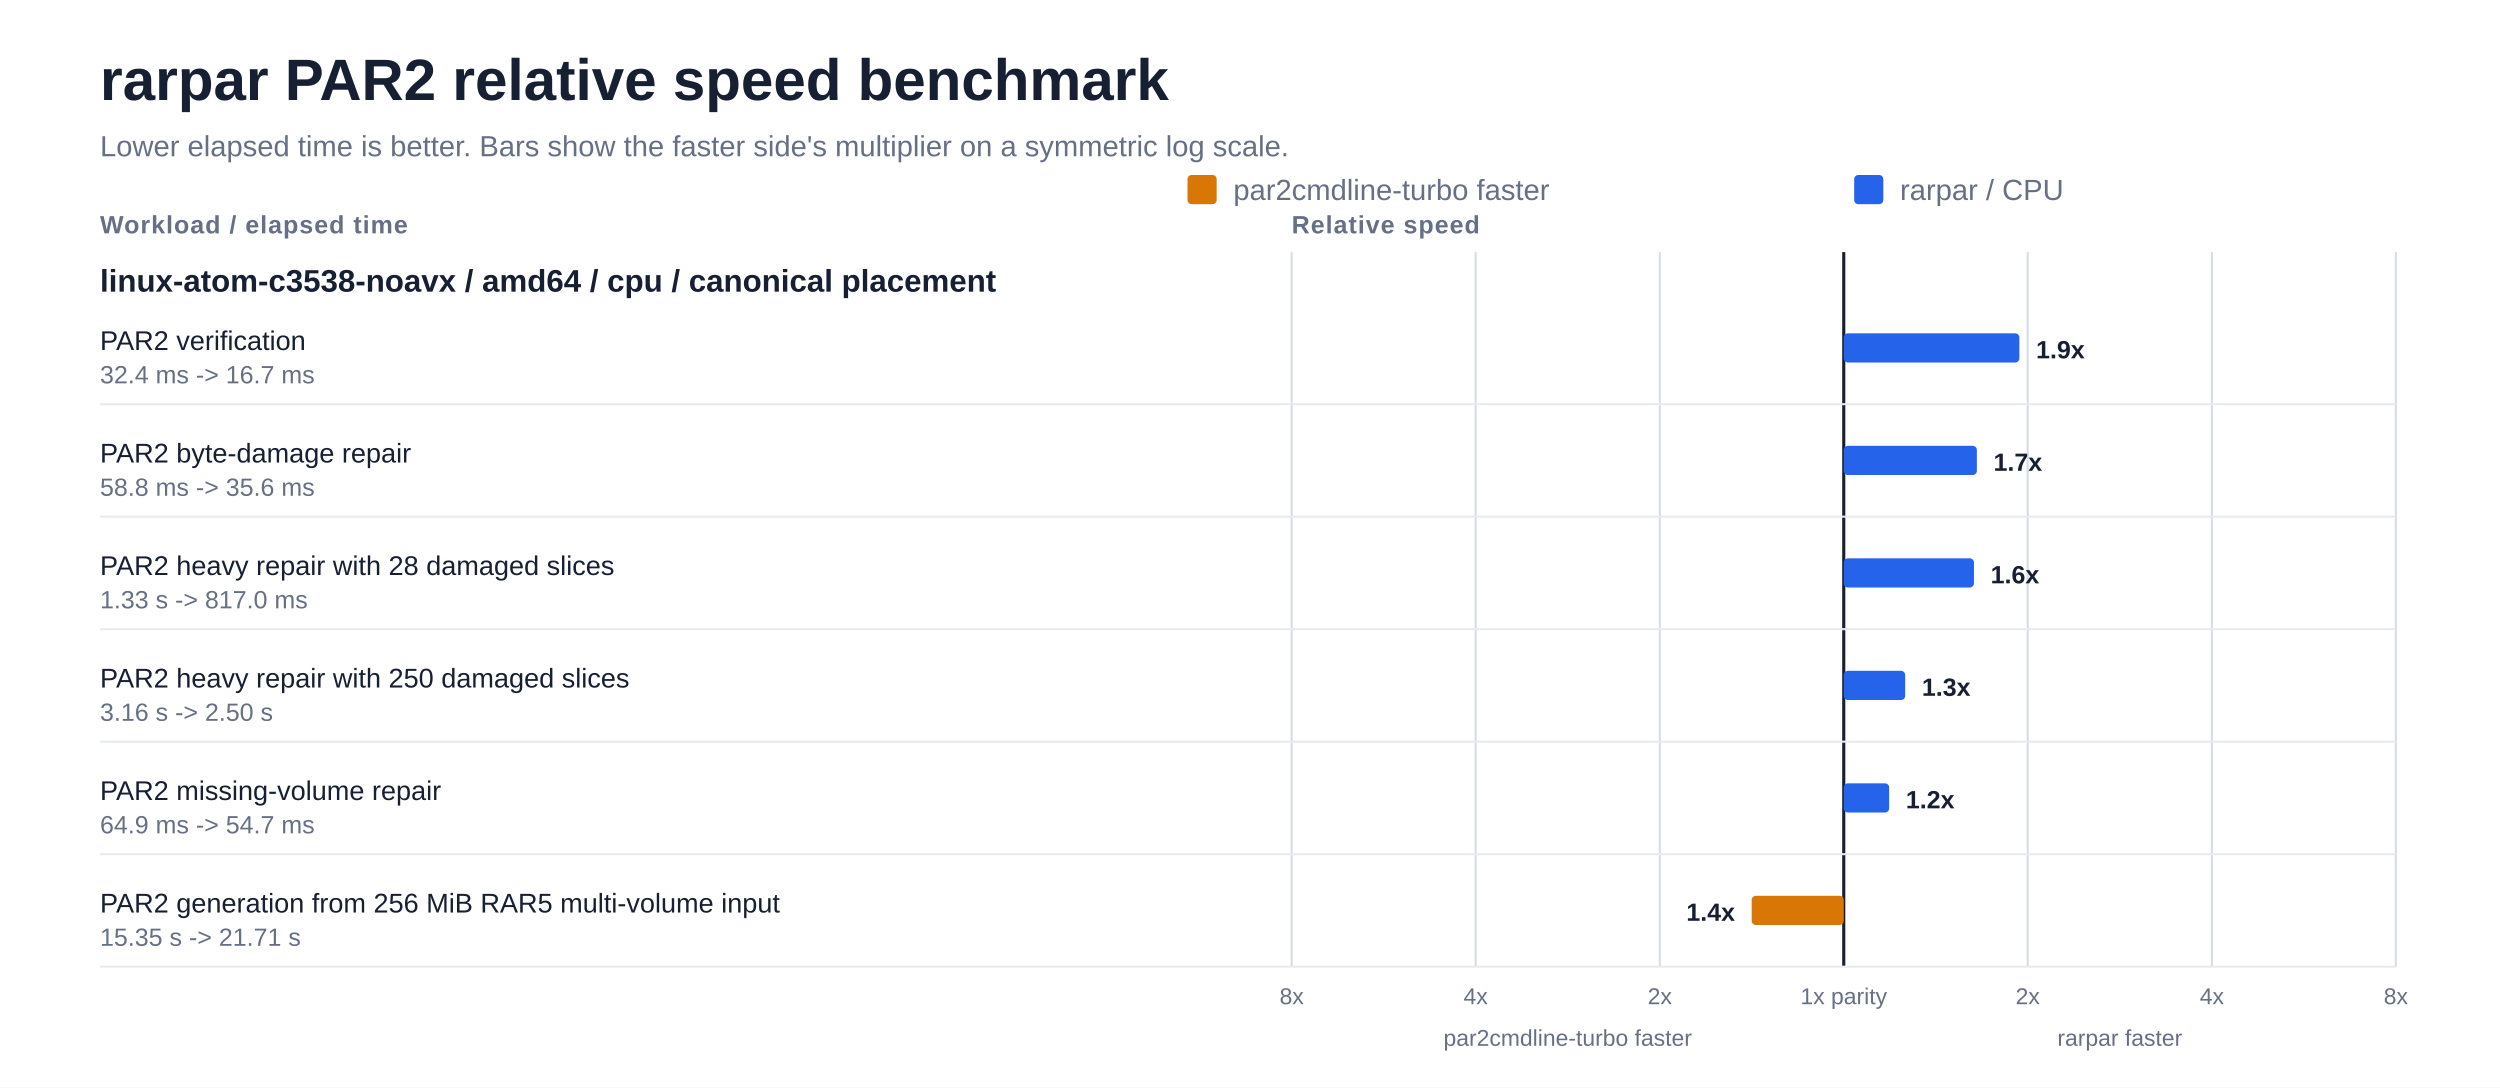
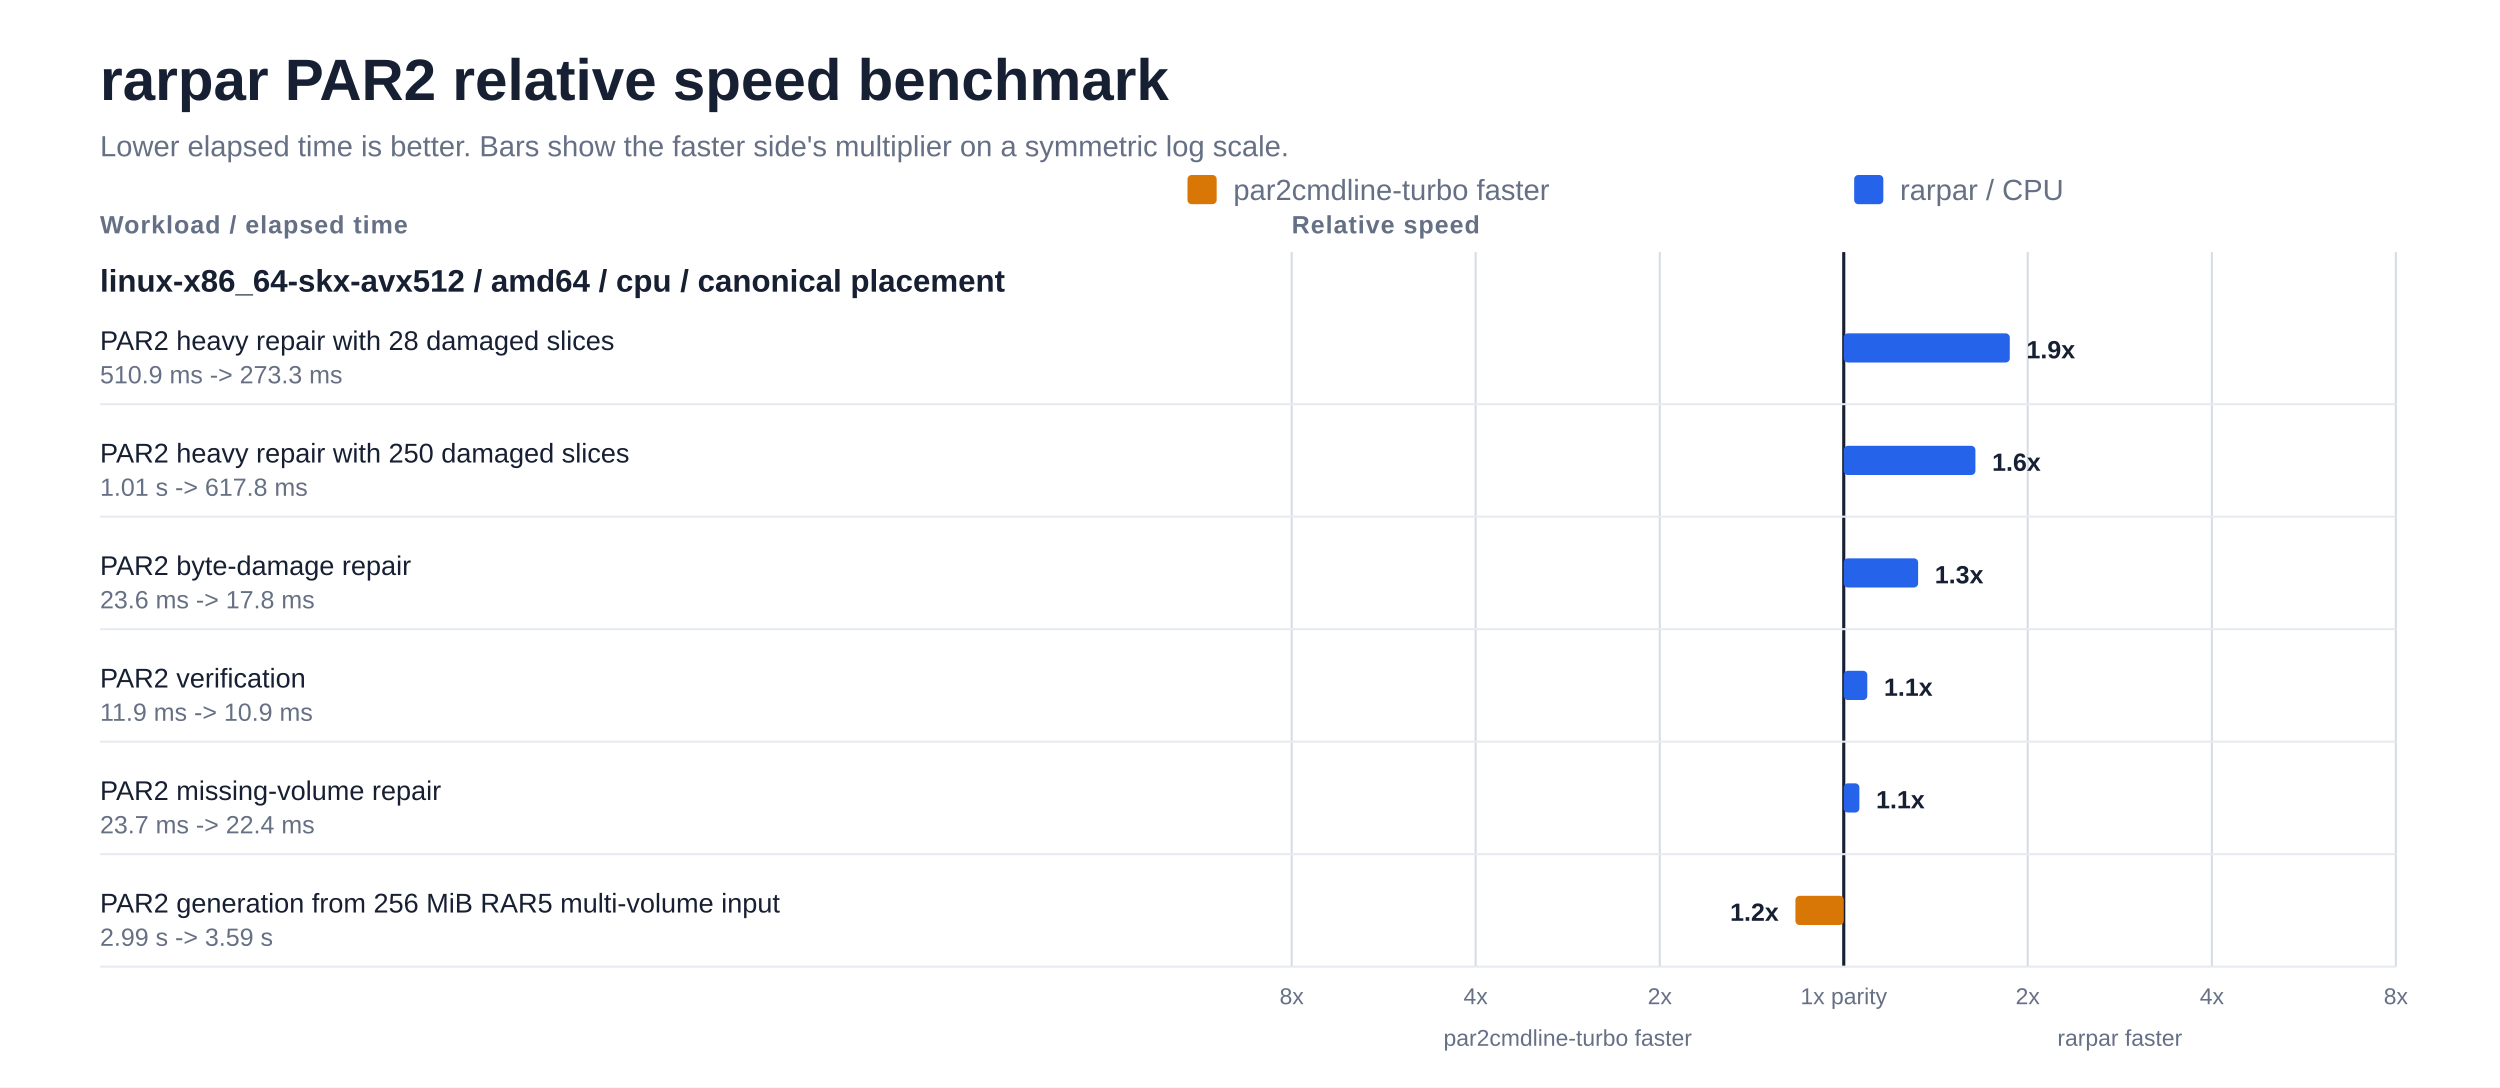
<svg xmlns="http://www.w3.org/2000/svg" width="1200" height="522" viewBox="0 0 1200 522" role="img" aria-labelledby="title desc">
  <style>
    .bg { fill: #ffffff; } text { font-family: Arial, sans-serif; fill: #172033; }
    .title { font-size: 28px; font-weight: 600; } .subtitle { font-size: 14px; fill: #667085; }
    .column { font-size: 12px; font-weight: 600; fill: #667085; letter-spacing: .04em; text-transform: uppercase; }
    .machine { font-size: 15px; font-weight: 600; } .workload { font-size: 13px; font-weight: 500; }
    .timing { font-size: 12px; fill: #667085; } .tick { font-size: 11px; fill: #667085; } .ratio { font-size: 12px; font-weight: 600; }
    .grid { stroke: #d7dce5; stroke-width: 1; } .parity { stroke: #172033; stroke-width: 1.5; } .rule { stroke: #e7eaf0; stroke-width: 1; }
    .cpu { fill: #2563eb; } .gpu { fill: #7c3aed; } .slower { fill: #d97706; }
    @media (prefers-color-scheme: dark) { .bg { fill: #0d1117; } text { fill: #e6edf3; } .subtitle, .column, .timing, .tick { fill: #9ca7b5; } .grid { stroke: #30363d; } .parity { stroke: #e6edf3; } .rule { stroke: #21262d; } .cpu { fill: #58a6ff; } .gpu { fill: #bc8cff; } .slower { fill: #f2a65a; } }
  </style>
  <rect class="bg" width="1200" height="522" />
  <text class="title" x="48" y="48">rarpar PAR2 relative speed benchmark</text>
  <text class="subtitle" x="48" y="75">Lower elapsed time is better. Bars show the faster side's multiplier on a symmetric log scale.</text>
  <g aria-label="Legend">
    <rect class="slower" x="570" y="84" width="14" height="14" rx="2" />
    <text class="subtitle" x="592" y="96">par2cmdline-turbo faster</text>
    <rect class="cpu" x="890" y="84" width="14" height="14" rx="2" />
    <text class="subtitle" x="912" y="96">rarpar / CPU</text>
  </g>
  <text class="column" x="48" y="112">Workload / elapsed time</text>
  <text class="column" x="620" y="112">Relative speed</text>
  <g aria-label="Relative speed axis">
    <line class="grid" x1="620.0" y1="121" x2="620.0" y2="464" />
    <text class="tick" x="620.0" y="482" text-anchor="middle">8x</text>
    <line class="grid" x1="708.3" y1="121" x2="708.3" y2="464" />
    <text class="tick" x="708.3" y="482" text-anchor="middle">4x</text>
    <line class="grid" x1="796.7" y1="121" x2="796.7" y2="464" />
    <text class="tick" x="796.7" y="482" text-anchor="middle">2x</text>
    <line class="parity" x1="885.0" y1="121" x2="885.0" y2="464" />
    <text class="tick" x="885.0" y="482" text-anchor="middle">1x parity</text>
    <line class="grid" x1="973.3" y1="121" x2="973.3" y2="464" />
    <text class="tick" x="973.3" y="482" text-anchor="middle">2x</text>
    <line class="grid" x1="1061.7" y1="121" x2="1061.7" y2="464" />
    <text class="tick" x="1061.7" y="482" text-anchor="middle">4x</text>
    <line class="grid" x1="1150.0" y1="121" x2="1150.0" y2="464" />
    <text class="tick" x="1150.0" y="482" text-anchor="middle">8x</text>
    <text class="tick" x="752.5" y="502" text-anchor="middle">par2cmdline-turbo faster</text>
    <text class="tick" x="1017.5" y="502" text-anchor="middle">rarpar faster</text>
  </g>
  <g aria-label="PAR2 benchmarks">
-     <text class="machine" x="48" y="140">linux-atom-c3538-noavx / amd64 / cpu / canonical placement</text>
-     <text class="workload" x="48" y="168">PAR2 verification</text>
-     <text class="timing" x="48" y="184">32.4 ms -&gt; 16.7 ms</text>
-     <rect class="cpu" x="885.0" y="160" width="84.3" height="14" rx="2" />
-     <text class="ratio" x="977.3" y="172">1.9x</text>
+     <text class="machine" x="48" y="140">linux-x86_64-skx-avx512 / amd64 / cpu / canonical placement</text>
+     <text class="workload" x="48" y="168">PAR2 heavy repair with 28 damaged slices</text>
+     <text class="timing" x="48" y="184">510.9 ms -&gt; 273.3 ms</text>
+     <rect class="cpu" x="885.0" y="160" width="79.7" height="14" rx="2" />
+     <text class="ratio" x="972.7" y="172">1.9x</text>
    <line class="rule" x1="48" y1="194" x2="1150" y2="194" />
-     <text class="workload" x="48" y="222">PAR2 byte-damage repair</text>
-     <text class="timing" x="48" y="238">58.8 ms -&gt; 35.6 ms</text>
-     <rect class="cpu" x="885.0" y="214" width="63.9" height="14" rx="2" />
-     <text class="ratio" x="956.9" y="226">1.7x</text>
+     <text class="workload" x="48" y="222">PAR2 heavy repair with 250 damaged slices</text>
+     <text class="timing" x="48" y="238">1.01 s -&gt; 617.8 ms</text>
+     <rect class="cpu" x="885.0" y="214" width="63.2" height="14" rx="2" />
+     <text class="ratio" x="956.2" y="226">1.6x</text>
    <line class="rule" x1="48" y1="248" x2="1150" y2="248" />
-     <text class="workload" x="48" y="276">PAR2 heavy repair with 28 damaged slices</text>
-     <text class="timing" x="48" y="292">1.33 s -&gt; 817.0 ms</text>
-     <rect class="cpu" x="885.0" y="268" width="62.5" height="14" rx="2" />
-     <text class="ratio" x="955.5" y="280">1.6x</text>
+     <text class="workload" x="48" y="276">PAR2 byte-damage repair</text>
+     <text class="timing" x="48" y="292">23.6 ms -&gt; 17.8 ms</text>
+     <rect class="cpu" x="885.0" y="268" width="35.7" height="14" rx="2" />
+     <text class="ratio" x="928.7" y="280">1.3x</text>
    <line class="rule" x1="48" y1="302" x2="1150" y2="302" />
-     <text class="workload" x="48" y="330">PAR2 heavy repair with 250 damaged slices</text>
-     <text class="timing" x="48" y="346">3.16 s -&gt; 2.50 s</text>
-     <rect class="cpu" x="885.0" y="322" width="29.5" height="14" rx="2" />
-     <text class="ratio" x="922.5" y="334">1.3x</text>
+     <text class="workload" x="48" y="330">PAR2 verification</text>
+     <text class="timing" x="48" y="346">11.9 ms -&gt; 10.9 ms</text>
+     <rect class="cpu" x="885.0" y="322" width="11.3" height="14" rx="2" />
+     <text class="ratio" x="904.3" y="334">1.1x</text>
    <line class="rule" x1="48" y1="356" x2="1150" y2="356" />
    <text class="workload" x="48" y="384">PAR2 missing-volume repair</text>
-     <text class="timing" x="48" y="400">64.9 ms -&gt; 54.7 ms</text>
-     <rect class="cpu" x="885.0" y="376" width="21.8" height="14" rx="2" />
-     <text class="ratio" x="914.8" y="388">1.2x</text>
+     <text class="timing" x="48" y="400">23.7 ms -&gt; 22.4 ms</text>
+     <rect class="cpu" x="885.0" y="376" width="7.5" height="14" rx="2" />
+     <text class="ratio" x="900.5" y="388">1.1x</text>
    <line class="rule" x1="48" y1="410" x2="1150" y2="410" />
    <text class="workload" x="48" y="438">PAR2 generation from 256 MiB RAR5 multi-volume input</text>
-     <text class="timing" x="48" y="454">15.35 s -&gt; 21.71 s</text>
-     <rect class="slower" x="840.8" y="430" width="44.2" height="14" rx="2" />
-     <text class="ratio" x="832.8" y="442" text-anchor="end">1.4x</text>
+     <text class="timing" x="48" y="454">2.99 s -&gt; 3.59 s</text>
+     <rect class="slower" x="861.8" y="430" width="23.2" height="14" rx="2" />
+     <text class="ratio" x="853.8" y="442" text-anchor="end">1.2x</text>
    <line class="rule" x1="48" y1="464" x2="1150" y2="464" />
  </g>
</svg>
